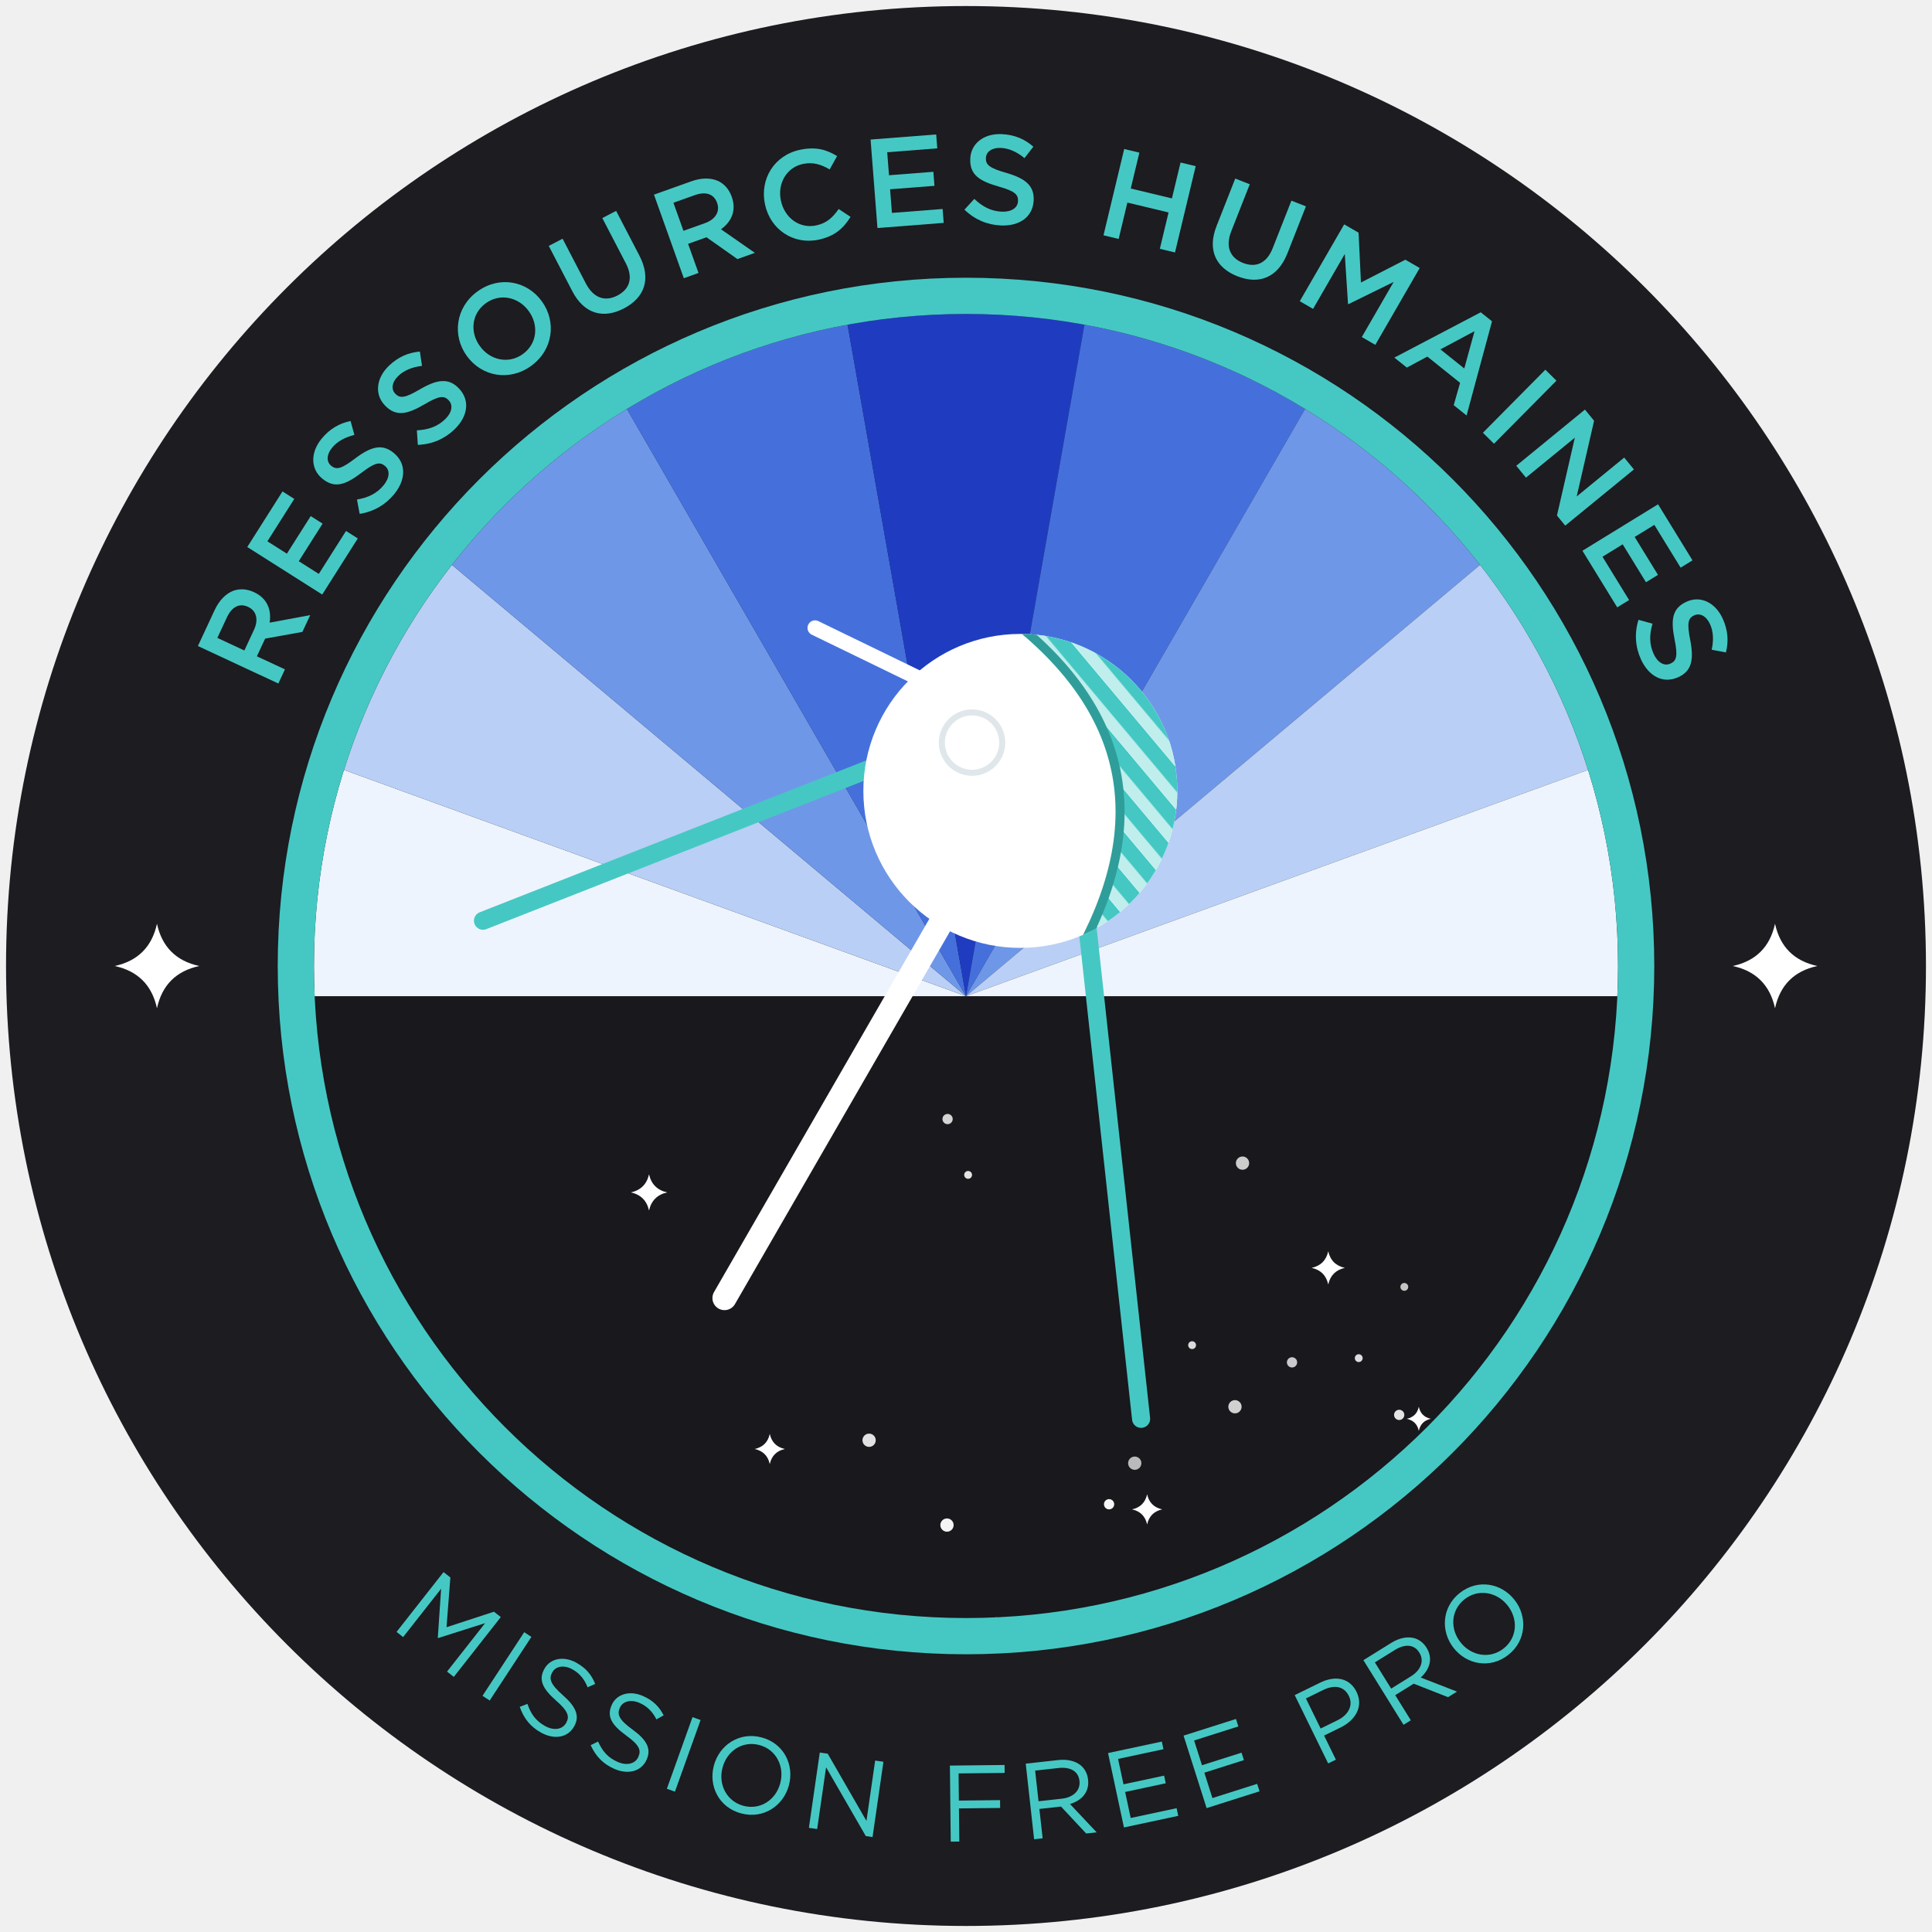
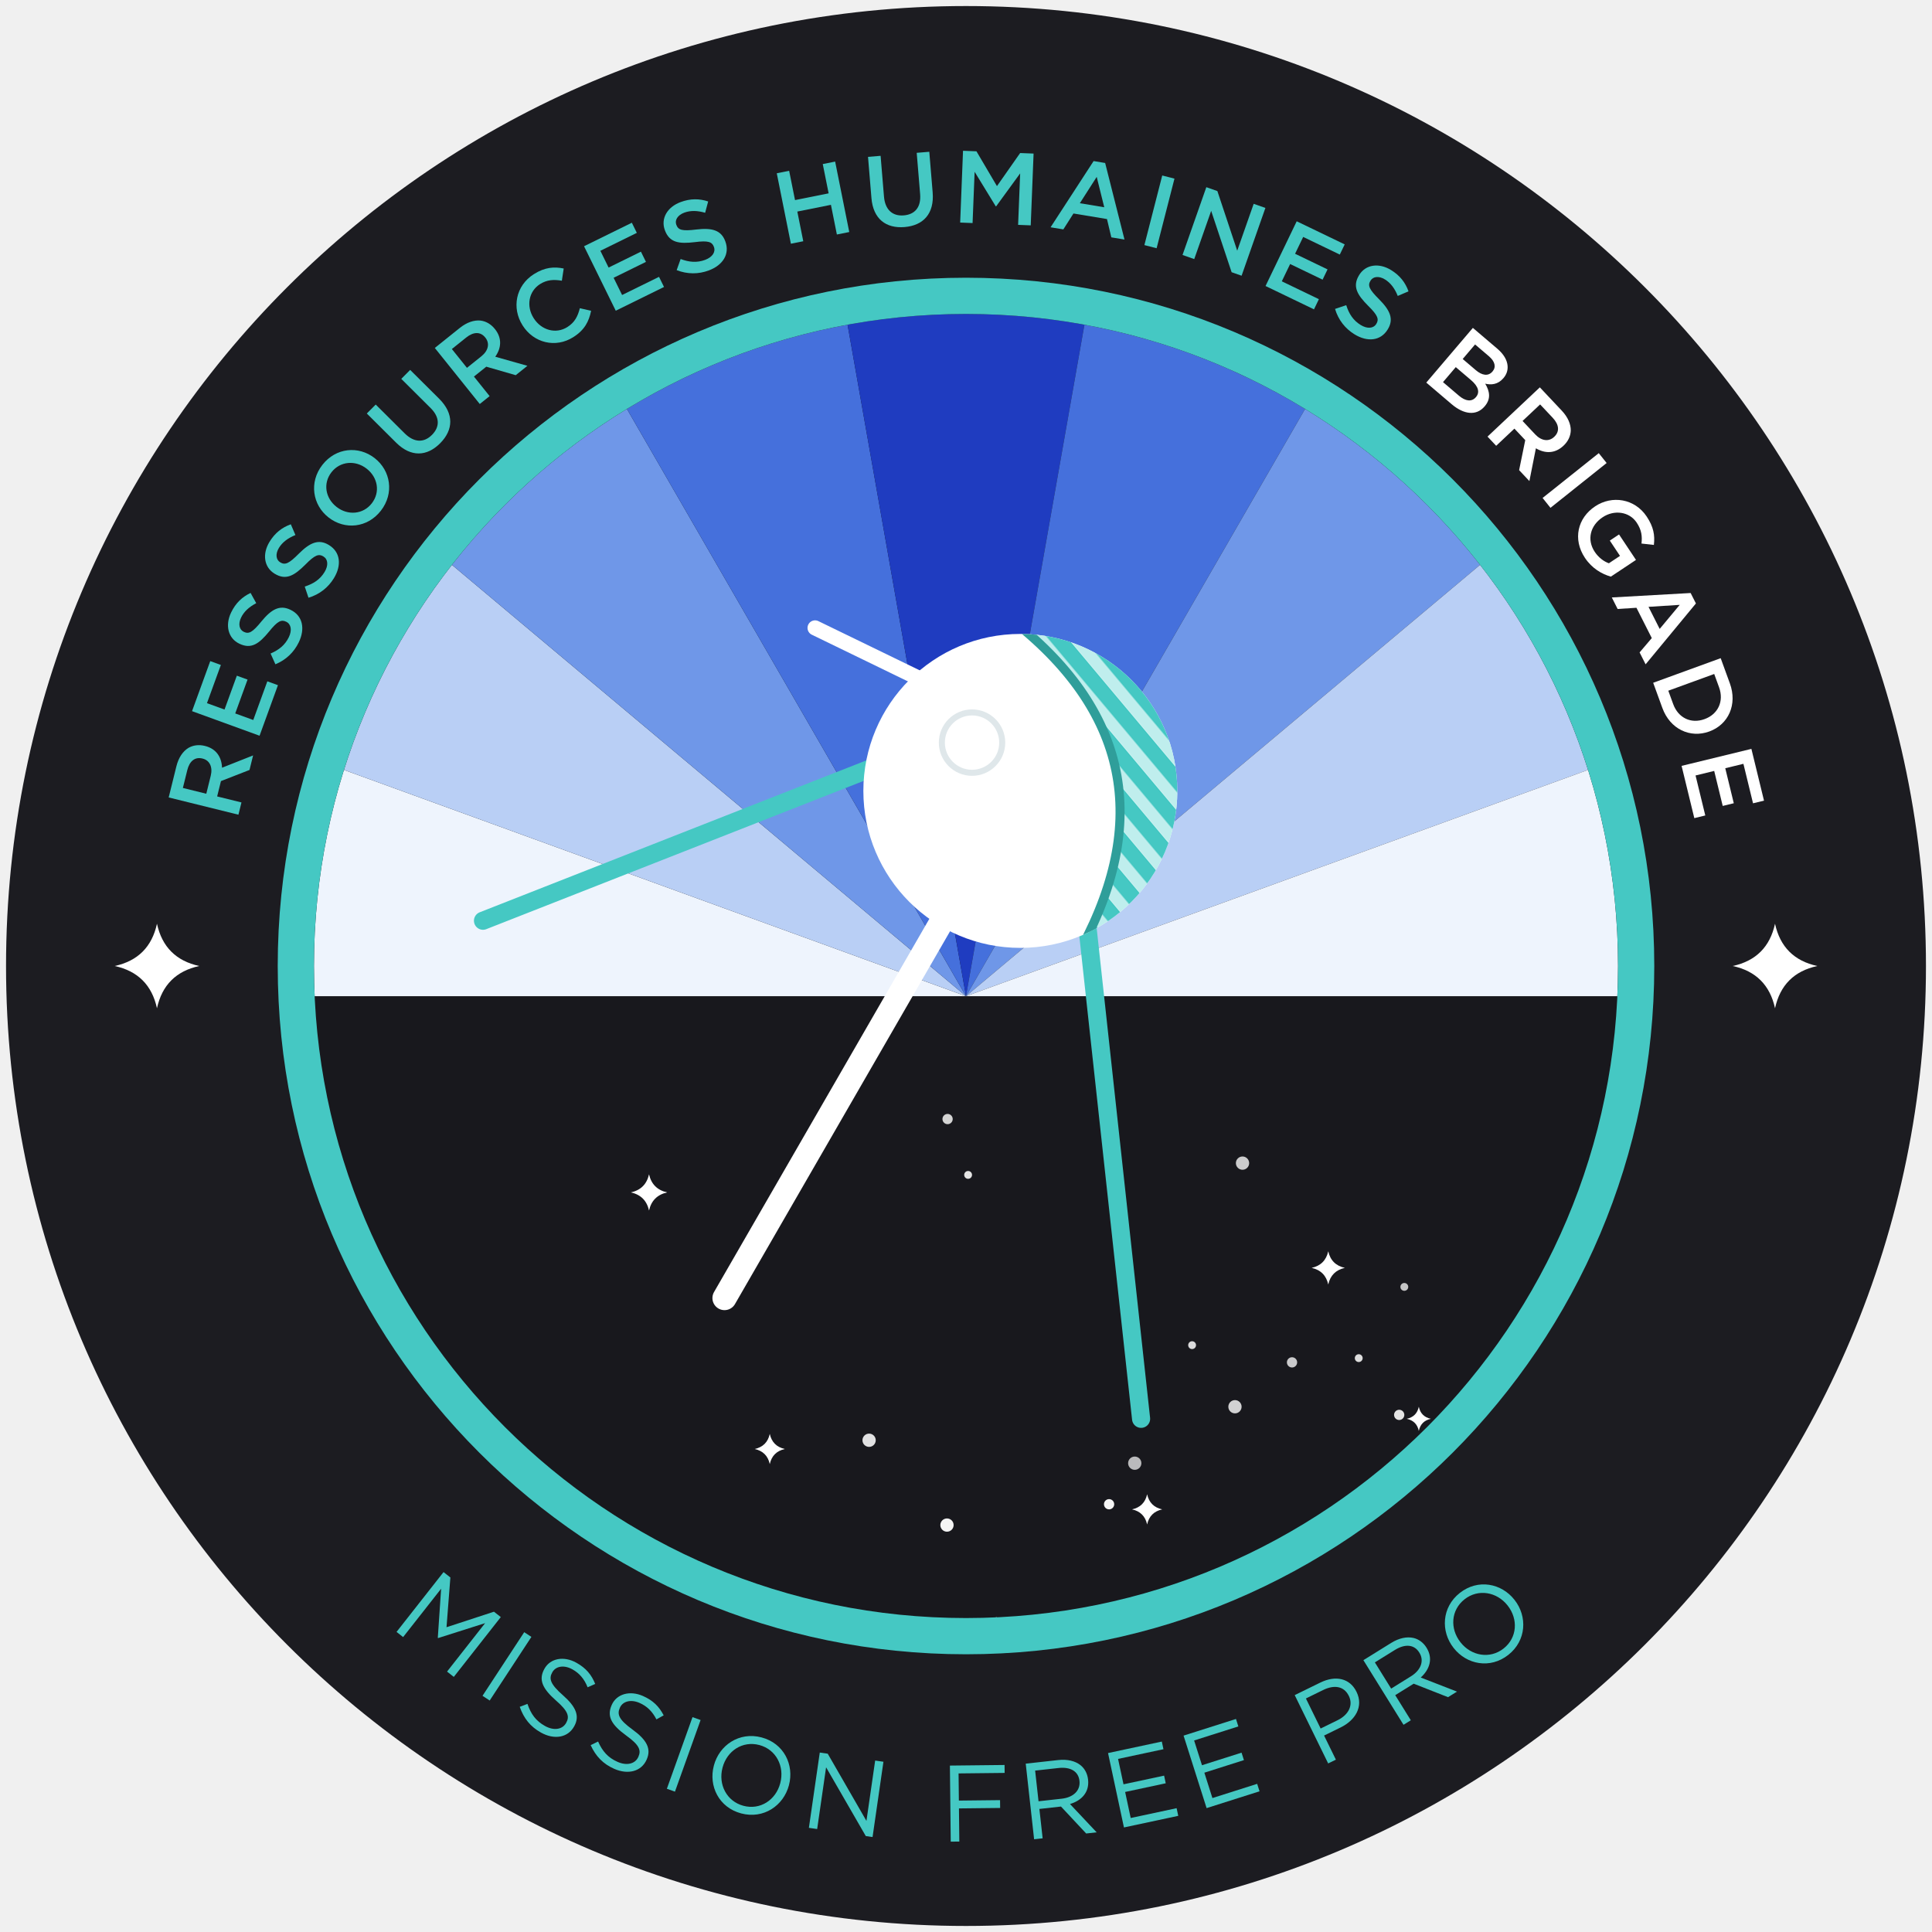
<svg xmlns="http://www.w3.org/2000/svg" width="640" height="640" viewBox="0 0 640 640">
  <defs>
    <clipPath id="disc">
      <circle cx="320" cy="320" r="216" />
    </clipPath>
  </defs>
  <circle cx="320" cy="320" r="318" fill="#1c1c21" />
  <g clip-path="url(#disc)">
    <rect width="640" height="640" fill="#18181d" />
    <path d="M320,330 L88.0,330.0 L102.0,250.7Z" fill="#eef4fd" />
    <path d="M320,330 L102.0,250.7 L142.3,180.9Z" fill="#b9cff5" />
    <path d="M320,330 L142.3,180.9 L204.0,129.1Z" fill="#6f97e8" />
    <path d="M320,330 L204.0,129.1 L279.7,101.5Z" fill="#4570dc" />
    <path d="M320,330 L279.7,101.5 L360.3,101.5Z" fill="#1f3cc0" />
    <path d="M320,330 L360.3,101.5 L436.0,129.1Z" fill="#4570dc" />
    <path d="M320,330 L436.0,129.1 L497.7,180.9Z" fill="#6f97e8" />
    <path d="M320,330 L497.7,180.9 L538.0,250.7Z" fill="#b9cff5" />
    <path d="M320,330 L538.0,250.7 L552.0,330.0Z" fill="#eef4fd" />
    <circle cx="375.9" cy="484.7" r="2.2" fill="#fff" opacity="0.70" />
    <circle cx="313.7" cy="505.2" r="2.2" fill="#fff" opacity="0.95" />
    <circle cx="428.0" cy="451.3" r="1.7" fill="#fff" opacity="0.77" />
    <circle cx="463.5" cy="468.7" r="1.7" fill="#fff" opacity="0.88" />
    <circle cx="465.2" cy="426.3" r="1.3" fill="#fff" opacity="0.75" />
    <circle cx="367.4" cy="498.3" r="1.7" fill="#fff" opacity="0.96" />
    <circle cx="409.1" cy="466.0" r="2.2" fill="#fff" opacity="0.80" />
    <circle cx="411.6" cy="385.3" r="2.2" fill="#fff" opacity="0.78" />
    <circle cx="394.9" cy="445.6" r="1.3" fill="#fff" opacity="0.84" />
    <circle cx="287.9" cy="477.1" r="2.2" fill="#fff" opacity="0.87" />
    <circle cx="320.7" cy="389.2" r="1.3" fill="#fff" opacity="0.88" />
    <circle cx="450.1" cy="449.9" r="1.3" fill="#fff" opacity="0.85" />
    <circle cx="313.9" cy="370.7" r="1.7" fill="#fff" opacity="0.81" />
    <path d="M215,389 Q216.1,393.9 221,395 Q216.1,396.1 215,401 Q213.9,396.1 209,395 Q213.9,393.9 215,389Z" fill="#fff" />
    <path d="M440,414.5 Q441.0,419.0 445.5,420 Q441.0,421.0 440,425.5 Q439.0,421.0 434.5,420 Q439.0,419.0 440,414.5Z" fill="#fff" />
    <path d="M380,495 Q380.9,499.1 385,500 Q380.9,500.9 380,505 Q379.1,500.9 375,500 Q379.1,499.1 380,495Z" fill="#fff" />
    <path d="M255,475 Q255.9,479.1 260,480 Q255.9,480.9 255,485 Q254.1,480.9 250,480 Q254.1,479.1 255,475Z" fill="#fff" />
    <path d="M330,535.5 Q330.8,539.2 334.5,540 Q330.8,540.8 330,544.5 Q329.2,540.8 325.5,540 Q329.2,539.2 330,535.5Z" fill="#fff" />
    <path d="M470,466 Q470.7,469.3 474,470 Q470.7,470.7 470,474 Q469.3,470.7 466,470 Q469.3,469.3 470,466Z" fill="#fff" />
    <defs>
      <clipPath id="sph">
        <circle cx="338" cy="262" r="52" />
      </clipPath>
      <pattern id="hatch" width="9" height="9" patternUnits="userSpaceOnUse" patternTransform="rotate(-40)">
        <rect width="9" height="9" fill="#45c8c3" />
        <rect width="4" height="9" fill="#bfeeed" />
      </pattern>
    </defs>
    <g stroke-linecap="round">
      <line x1="300" y1="250" x2="160" y2="305" stroke="#45c8c3" stroke-width="6" />
      <line x1="315" y1="300" x2="240" y2="430" stroke="#ffffff" stroke-width="8" />
      <line x1="360" y1="305" x2="378" y2="470" stroke="#45c8c3" stroke-width="6" />
      <line x1="305" y1="225" x2="270" y2="208" stroke="#ffffff" stroke-width="5" />
    </g>
    <circle cx="338" cy="262" r="52" fill="#ffffff" />
    <g clip-path="url(#sph)">
      <path d="M336,206 Q394,252 356,318 L420,318 L420,200Z" fill="url(#hatch)" />
      <path d="M336,206 Q394,252 356,318" fill="none" stroke="#2f9e9a" stroke-width="3" />
    </g>
    <circle cx="322" cy="246" r="10" fill="#ffffff" stroke="#dfe7ea" stroke-width="2" />
  </g>
  <circle cx="320" cy="320" r="222" fill="none" stroke="#45c8c3" stroke-width="12" />
-   <path fill="#45c8c3" transform="translate(97.02 216.09) rotate(-65.015) translate(-15.18 0) scale(0.042 -0.042)" d="M90 0H213V244H367L539 0H685L496 265C593 293 662 362 662 477V479C662 540 641 592 604 630C559 674 490 700 402 700H90ZM213 353V588H392C483 588 537 547 537 472V470C537 399 481 353 393 353Z" />
-   <path fill="#45c8c3" transform="translate(112.25 188.26) rotate(-57.619) translate(-14.07 0) scale(0.042 -0.042)" d="M90 0H614V110H213V297H564V408H213V590H609V700H90Z" />
-   <path fill="#45c8c3" transform="translate(129.83 163.95) rotate(-50.629) translate(-13.44 0) scale(0.042 -0.042)" d="M335 -10C482 -10 585 68 585 199V201C585 317 509 370 361 406C226 438 194 462 194 516V518C194 564 236 601 308 601C372 601 435 576 498 529L564 622C493 679 412 710 310 710C171 710 71 627 71 507V505C71 376 155 332 304 296C434 266 462 239 462 189V187C462 135 414 99 338 99C252 99 184 132 117 190L43 102C127 27 228 -10 335 -10Z" />
-   <path fill="#45c8c3" transform="translate(149.77 142.41) rotate(-43.787) translate(-13.44 0) scale(0.042 -0.042)" d="M335 -10C482 -10 585 68 585 199V201C585 317 509 370 361 406C226 438 194 462 194 516V518C194 564 236 601 308 601C372 601 435 576 498 529L564 622C493 679 412 710 310 710C171 710 71 627 71 507V505C71 376 155 332 304 296C434 266 462 239 462 189V187C462 135 414 99 338 99C252 99 184 132 117 190L43 102C127 27 228 -10 335 -10Z" />
-   <path fill="#45c8c3" transform="translate(175.69 120.77) rotate(-35.917) translate(-17.85 0) scale(0.042 -0.042)" d="M424 -12C639 -12 791 153 791 350V352C791 549 641 712 426 712C211 712 59 547 59 350V348C59 151 209 -12 424 -12ZM426 102C287 102 188 214 188 350V352C188 488 285 598 424 598C563 598 662 486 662 350V348C662 212 565 102 426 102Z" />
-   <path fill="#45c8c3" transform="translate(206.51 101.74) rotate(-27.474) translate(-15.90 0) scale(0.042 -0.042)" d="M377 -11C560 -11 678 94 678 303V700H555V297C555 168 488 103 379 103C269 103 202 172 202 302V700H79V297C79 94 195 -11 377 -11Z" />
-   <path fill="#45c8c3" transform="translate(237.26 88.33) rotate(-19.653) translate(-15.18 0) scale(0.042 -0.042)" d="M90 0H213V244H367L539 0H685L496 265C593 293 662 362 662 477V479C662 540 641 592 604 630C559 674 490 700 402 700H90ZM213 353V588H392C483 588 537 547 537 472V470C537 399 481 353 393 353Z" />
-   <path fill="#45c8c3" transform="translate(269.19 79.30) rotate(-11.920) translate(-15.52 0) scale(0.042 -0.042)" d="M415 -12C546 -12 626 36 699 112L620 192C560 136 505 102 419 102C285 102 188 213 188 350V352C188 489 286 598 418 598C499 598 558 564 615 512L694 603C627 667 549 712 419 712C208 712 59 549 59 350V348C59 147 210 -12 415 -12Z" />
-   <path fill="#45c8c3" transform="translate(300.93 74.74) rotate(-4.446) translate(-14.07 0) scale(0.042 -0.042)" d="M90 0H614V110H213V297H564V408H213V590H609V700H90Z" />
-   <path fill="#45c8c3" transform="translate(330.92 74.24) rotate(2.543) translate(-13.44 0) scale(0.042 -0.042)" d="M335 -10C482 -10 585 68 585 199V201C585 317 509 370 361 406C226 438 194 462 194 516V518C194 564 236 601 308 601C372 601 435 576 498 529L564 622C493 679 412 710 310 710C171 710 71 627 71 507V505C71 376 155 332 304 296C434 266 462 239 462 189V187C462 135 414 99 338 99C252 99 184 132 117 190L43 102C127 27 228 -10 335 -10Z" />
-   <path fill="#45c8c3" transform="translate(377.39 80.79) rotate(13.490) translate(-15.96 0) scale(0.042 -0.042)" d="M90 0H213V295H547V0H670V700H547V409H213V700H90Z" />
-   <path fill="#45c8c3" transform="translate(410.13 91.11) rotate(21.492) translate(-15.90 0) scale(0.042 -0.042)" d="M377 -11C560 -11 678 94 678 303V700H555V297C555 168 488 103 379 103C269 103 202 172 202 302V700H79V297C79 94 195 -11 377 -11Z" />
-   <path fill="#45c8c3" transform="translate(443.08 107.01) rotate(30.023) translate(-18.23 0) scale(0.042 -0.042)" d="M90 0H211V500L430 172H434L655 502V0H778V700H647L434 369L221 700H90Z" />
-   <path fill="#45c8c3" transform="translate(473.86 128.05) rotate(38.714) translate(-16.59 0) scale(0.042 -0.042)" d="M30 0H156L228 169H559L630 0H760L452 705H338ZM273 278 393 558 514 278Z" />
-   <path fill="#45c8c3" transform="translate(493.07 145.18) rotate(44.711) translate(-6.66 0) scale(0.042 -0.042)" d="M97 0H220V700H97Z" />
-   <path fill="#45c8c3" transform="translate(510.39 164.21) rotate(50.708) translate(-16.59 0) scale(0.042 -0.042)" d="M90 0H211V498L597 0H700V700H579V216L204 700H90Z" />
-   <path fill="#45c8c3" transform="translate(529.59 191.21) rotate(58.431) translate(-14.07 0) scale(0.042 -0.042)" d="M90 0H614V110H213V297H564V408H213V590H609V700H90Z" />
-   <path fill="#45c8c3" transform="translate(543.71 217.68) rotate(65.421) translate(-13.44 0) scale(0.042 -0.042)" d="M335 -10C482 -10 585 68 585 199V201C585 317 509 370 361 406C226 438 194 462 194 516V518C194 564 236 601 308 601C372 601 435 576 498 529L564 622C493 679 412 710 310 710C171 710 71 627 71 507V505C71 376 155 332 304 296C434 266 462 239 462 189V187C462 135 414 99 338 99C252 99 184 132 117 190L43 102C127 27 228 -10 335 -10Z" />
+   <path fill="#45c8c3" transform="translate(81.20 260.92) rotate(-76.104) translate(-12.29 0) scale(0.034 -0.034)" d="M90 0H213V244H367L539 0H685L496 265C593 293 662 362 662 477V479C662 540 641 592 604 630C559 674 490 700 402 700H90ZM213 353V588H392C483 588 537 547 537 472V470C537 399 481 353 393 353Z" />
+   <path fill="#45c8c3" transform="translate(88.83 235.89) rotate(-70.006) translate(-11.39 0) scale(0.034 -0.034)" d="M90 0H614V110H213V297H564V408H213V590H609V700H90Z" />
+   <path fill="#45c8c3" transform="translate(98.45 213.08) rotate(-64.237) translate(-10.88 0) scale(0.034 -0.034)" d="M335 -10C482 -10 585 68 585 199V201C585 317 509 370 361 406C226 438 194 462 194 516V518C194 564 236 601 308 601C372 601 435 576 498 529L564 622C493 679 412 710 310 710C171 710 71 627 71 507V505C71 376 155 332 304 296C434 266 462 239 462 189V187C462 135 414 99 338 99C252 99 184 132 117 190L43 102C127 27 228 -10 335 -10Z" />
+   <path fill="#45c8c3" transform="translate(110.06 191.78) rotate(-58.587) translate(-10.88 0) scale(0.034 -0.034)" d="M335 -10C482 -10 585 68 585 199V201C585 317 509 370 361 406C226 438 194 462 194 516V518C194 564 236 601 308 601C372 601 435 576 498 529L564 622C493 679 412 710 310 710C171 710 71 627 71 507V505C71 376 155 332 304 296C434 266 462 239 462 189V187C462 135 414 99 338 99C252 99 184 132 117 190L43 102C127 27 228 -10 335 -10Z" />
+   <path fill="#45c8c3" transform="translate(125.87 168.90) rotate(-52.105) translate(-14.45 0) scale(0.034 -0.034)" d="M424 -12C639 -12 791 153 791 350V352C791 549 641 712 426 712C211 712 59 547 59 350V348C59 151 209 -12 424 -12ZM426 102C287 102 188 214 188 350V352C188 488 285 598 424 598C563 598 662 486 662 350V348C662 212 565 102 426 102Z" />
+   <path fill="#45c8c3" transform="translate(145.57 146.54) rotate(-45.160) translate(-12.87 0) scale(0.034 -0.034)" d="M377 -11C560 -11 678 94 678 303V700H555V297C555 168 488 103 379 103C269 103 202 172 202 302V700H79V297C79 94 195 -11 377 -11Z" />
+   <path fill="#45c8c3" transform="translate(166.13 128.06) rotate(-38.717) translate(-12.29 0) scale(0.034 -0.034)" d="M90 0H213V244H367L539 0H685L496 265C593 293 662 362 662 477V479C662 540 641 592 604 630C559 674 490 700 402 700H90ZM213 353V588H392C483 588 537 547 537 472V470C537 399 481 353 393 353Z" />
+   <path fill="#45c8c3" transform="translate(188.38 112.17) rotate(-32.346) translate(-12.56 0) scale(0.034 -0.034)" d="M415 -12C546 -12 626 36 699 112L620 192C560 136 505 102 419 102C285 102 188 213 188 350V352C188 489 286 598 418 598C499 598 558 564 615 512L694 603C627 667 549 712 419 712C208 712 59 549 59 350V348C59 147 210 -12 415 -12Z" />
+   <path fill="#45c8c3" transform="translate(211.45 99.25) rotate(-26.185) translate(-11.39 0) scale(0.034 -0.034)" d="M90 0H614V110H213V297H564V408H213V590H609V700H90Z" />
+   <path fill="#45c8c3" transform="translate(234.19 89.45) rotate(-20.416) translate(-10.88 0) scale(0.034 -0.034)" d="M335 -10C482 -10 585 68 585 199V201C585 317 509 370 361 406C226 438 194 462 194 516V518C194 564 236 601 308 601C372 601 435 576 498 529L564 622C493 679 412 710 310 710C171 710 71 627 71 507V505C71 376 155 332 304 296C434 266 462 239 462 189V187C462 135 414 99 338 99C252 99 184 132 117 190L43 102C127 27 228 -10 335 -10Z" />
+   <path fill="#45c8c3" transform="translate(271.66 78.80) rotate(-11.332) translate(-12.92 0) scale(0.034 -0.034)" d="M90 0H213V295H547V0H670V700H547V409H213V700H90Z" />
+   <path fill="#45c8c3" transform="translate(299.66 74.84) rotate(-4.744) translate(-12.87 0) scale(0.034 -0.034)" d="M377 -11C560 -11 678 94 678 303V700H555V297C555 168 488 103 379 103C269 103 202 172 202 302V700H79V297C79 94 195 -11 377 -11Z" />
+   <path fill="#45c8c3" transform="translate(329.76 74.19) rotate(2.273) translate(-14.76 0) scale(0.034 -0.034)" d="M90 0H211V500L430 172H434L655 502V0H778V700H647L434 369L221 700H90Z" />
+   <path fill="#45c8c3" transform="translate(360.26 77.32) rotate(9.420) translate(-13.43 0) scale(0.034 -0.034)" d="M30 0H156L228 169H559L630 0H760L452 705H338ZM273 278 393 558 514 278Z" />
+   <path fill="#45c8c3" transform="translate(381.12 81.71) rotate(14.385) translate(-5.39 0) scale(0.034 -0.034)" d="M97 0H220V700H97Z" />
+   <path fill="#45c8c3" transform="translate(401.51 87.90) rotate(19.351) translate(-13.43 0) scale(0.034 -0.034)" d="M90 0H211V498L597 0H700V700H579V216L204 700H90Z" />
+   <path fill="#45c8c3" transform="translate(426.73 98.36) rotate(25.714) translate(-11.39 0) scale(0.034 -0.034)" d="M90 0H614V110H213V297H564V408H213V590H609V700H90Z" />
+   <path fill="#45c8c3" transform="translate(448.47 110.21) rotate(31.483) translate(-10.88 0) scale(0.034 -0.034)" d="M335 -10C482 -10 585 68 585 199V201C585 317 509 370 361 406C226 438 194 462 194 516V518C194 564 236 601 308 601C372 601 435 576 498 529L564 622C493 679 412 710 310 710C171 710 71 627 71 507V505C71 376 155 332 304 296C434 266 462 239 462 189V187C462 135 414 99 338 99C252 99 184 132 117 190L43 102C127 27 228 -10 335 -10Z" />
+   <path fill="#ffffff" transform="translate(479.49 132.71) rotate(40.416) translate(-12.27 0) scale(0.034 -0.034)" d="M90 0H414C570 0 673 67 673 192V194C673 289 616 336 534 364C586 391 634 436 634 520V522C634 568 618 607 587 638C547 678 484 700 404 700H90ZM511 500C511 436 458 405 379 405H211V591H388C467 591 511 557 511 502ZM550 207V205C550 142 498 109 415 109H211V301H406C503 301 550 266 550 207Z" />
+   <path fill="#ffffff" transform="translate(499.09 151.35) rotate(46.720) translate(-12.29 0) scale(0.034 -0.034)" d="M90 0H213V244H367L539 0H685L496 265C593 293 662 362 662 477V479C662 540 641 592 604 630C559 674 490 700 402 700H90ZM213 353V588H392C483 588 537 547 537 472V470C537 399 481 353 393 353Z" />
+   <path fill="#ffffff" transform="translate(512.31 166.59) rotate(51.420) translate(-5.39 0) scale(0.034 -0.034)" d="M97 0H220V700H97Z" />
+   <path fill="#ffffff" transform="translate(524.81 183.73) rotate(56.361) translate(-13.33 0) scale(0.034 -0.034)" d="M422 -12C546 -12 645 38 714 97V391H416V283H595V153C552 121 492 100 426 100C283 100 188 206 188 350V352C188 486 286 598 415 598C504 598 557 569 611 524L689 617C617 678 542 712 420 712C209 712 59 546 59 350V348C59 144 203 -12 422 -12Z" />
+   <path fill="#ffffff" transform="translate(539.53 208.99) rotate(63.176) translate(-13.43 0) scale(0.034 -0.034)" d="M30 0H156L228 169H559L630 0H760L452 705H338ZM273 278 393 558 514 278Z" />
+   <path fill="#ffffff" transform="translate(551.14 235.79) rotate(69.982) translate(-13.29 0) scale(0.034 -0.034)" d="M90 0H351C571 0 723 153 723 350V352C723 549 571 700 351 700H90ZM351 588C498 588 594 487 594 350V348C594 211 498 112 351 112H213V588Z" />
+   <path fill="#ffffff" transform="translate(559.02 261.80) rotate(76.314) translate(-11.39 0) scale(0.034 -0.034)" d="M90 0H614V110H213V297H564V408H213V590H609V700H90Z" />
  <path fill="#45c8c3" transform="translate(140.84 548.04) rotate(38.154) translate(-15.62 0) scale(0.036 -0.036)" d="M99 0H176V566L431 192H435L690 567V0H769V700H689L434 318L179 700H99Z" />
  <path fill="#45c8c3" transform="translate(161.03 562.54) rotate(33.242) translate(-5.24 0) scale(0.036 -0.036)" d="M106 0H185V700H106Z" />
  <path fill="#45c8c3" transform="translate(178.78 573.29) rotate(29.141) translate(-11.52 0) scale(0.036 -0.036)" d="M339 -10C478 -10 578 68 578 188V190C578 297 506 354 350 388C196 421 160 458 160 524V526C160 589 218 639 309 639C381 639 446 616 511 563L557 624C486 681 413 710 311 710C178 710 81 629 81 519V517C81 402 155 350 316 315C463 284 498 247 498 182V180C498 111 436 61 342 61C245 61 175 94 102 160L53 102C137 27 228 -10 339 -10Z" />
  <path fill="#45c8c3" transform="translate(202.98 585.34) rotate(23.799) translate(-11.52 0) scale(0.036 -0.036)" d="M339 -10C478 -10 578 68 578 188V190C578 297 506 354 350 388C196 421 160 458 160 524V526C160 589 218 639 309 639C381 639 446 616 511 563L557 624C486 681 413 710 311 710C178 710 81 629 81 519V517C81 402 155 350 316 315C463 284 498 247 498 182V180C498 111 436 61 342 61C245 61 175 94 102 160L53 102C137 27 228 -10 339 -10Z" />
  <path fill="#45c8c3" transform="translate(222.25 593.03) rotate(19.697) translate(-5.24 0) scale(0.036 -0.036)" d="M106 0H185V700H106Z" />
  <path fill="#45c8c3" transform="translate(245.68 600.31) rotate(14.849) translate(-15.30 0) scale(0.036 -0.036)" d="M424 -12C637 -12 782 157 782 350V352C782 545 639 712 426 712C213 712 68 543 68 350V348C68 155 211 -12 424 -12ZM426 61C266 61 150 191 150 350V352C150 511 264 639 424 639C584 639 700 509 700 350V348C700 189 586 61 426 61Z" />
  <path fill="#45c8c3" transform="translate(278.50 607.02) rotate(8.227) translate(-14.22 0) scale(0.036 -0.036)" d="M99 0H176V574L628 0H691V700H614V139L173 700H99Z" />
  <path fill="#45c8c3" transform="translate(323.19 609.98) rotate(-0.630) translate(-11.81 0) scale(0.036 -0.036)" d="M99 0H178V305H557V377H178V627H602V700H99Z" />
  <path fill="#45c8c3" transform="translate(351.95 608.24) rotate(-6.324) translate(-13.01 0) scale(0.036 -0.036)" d="M99 0H178V272H378L581 0H678L463 286C573 306 653 374 653 490V492C653 547 633 596 599 630C555 674 486 700 400 700H99ZM178 343V627H394C507 627 573 575 573 489V487C573 397 498 343 393 343Z" />
  <path fill="#45c8c3" transform="translate(380.63 603.59) rotate(-12.068) translate(-12.06 0) scale(0.036 -0.036)" d="M99 0H610V72H178V317H560V389H178V628H605V700H99Z" />
  <path fill="#45c8c3" transform="translate(407.80 596.39) rotate(-17.624) translate(-12.06 0) scale(0.036 -0.036)" d="M99 0H610V72H178V317H560V389H178V628H605V700H99Z" />
  <path fill="#45c8c3" transform="translate(447.57 580.44) rotate(-26.097) translate(-12.02 0) scale(0.036 -0.036)" d="M99 0H178V247H348C497 247 623 325 623 476V478C623 616 519 700 361 700H99ZM178 319V627H355C468 627 543 575 543 475V473C543 381 467 319 351 319Z" />
  <path fill="#45c8c3" transform="translate(472.96 566.38) rotate(-31.834) translate(-13.01 0) scale(0.036 -0.036)" d="M99 0H178V272H378L581 0H678L463 286C573 306 653 374 653 490V492C653 547 633 596 599 630C555 674 486 700 400 700H99ZM178 343V627H394C507 627 573 575 573 489V487C573 397 498 343 393 343Z" />
  <path fill="#45c8c3" transform="translate(499.41 547.84) rotate(-38.218) translate(-15.30 0) scale(0.036 -0.036)" d="M424 -12C637 -12 782 157 782 350V352C782 545 639 712 426 712C213 712 68 543 68 350V348C68 155 211 -12 424 -12ZM426 61C266 61 150 191 150 350V352C150 511 264 639 424 639C584 639 700 509 700 350V348C700 189 586 61 426 61Z" />
  <path d="M52,306 Q54.5,317.5 66,320 Q54.5,322.5 52,334 Q49.5,322.5 38,320 Q49.5,317.5 52,306Z" fill="#fff" />
  <path d="M588,306 Q590.5,317.5 602,320 Q590.5,322.5 588,334 Q585.5,322.5 574,320 Q585.5,317.5 588,306Z" fill="#fff" />
</svg>
